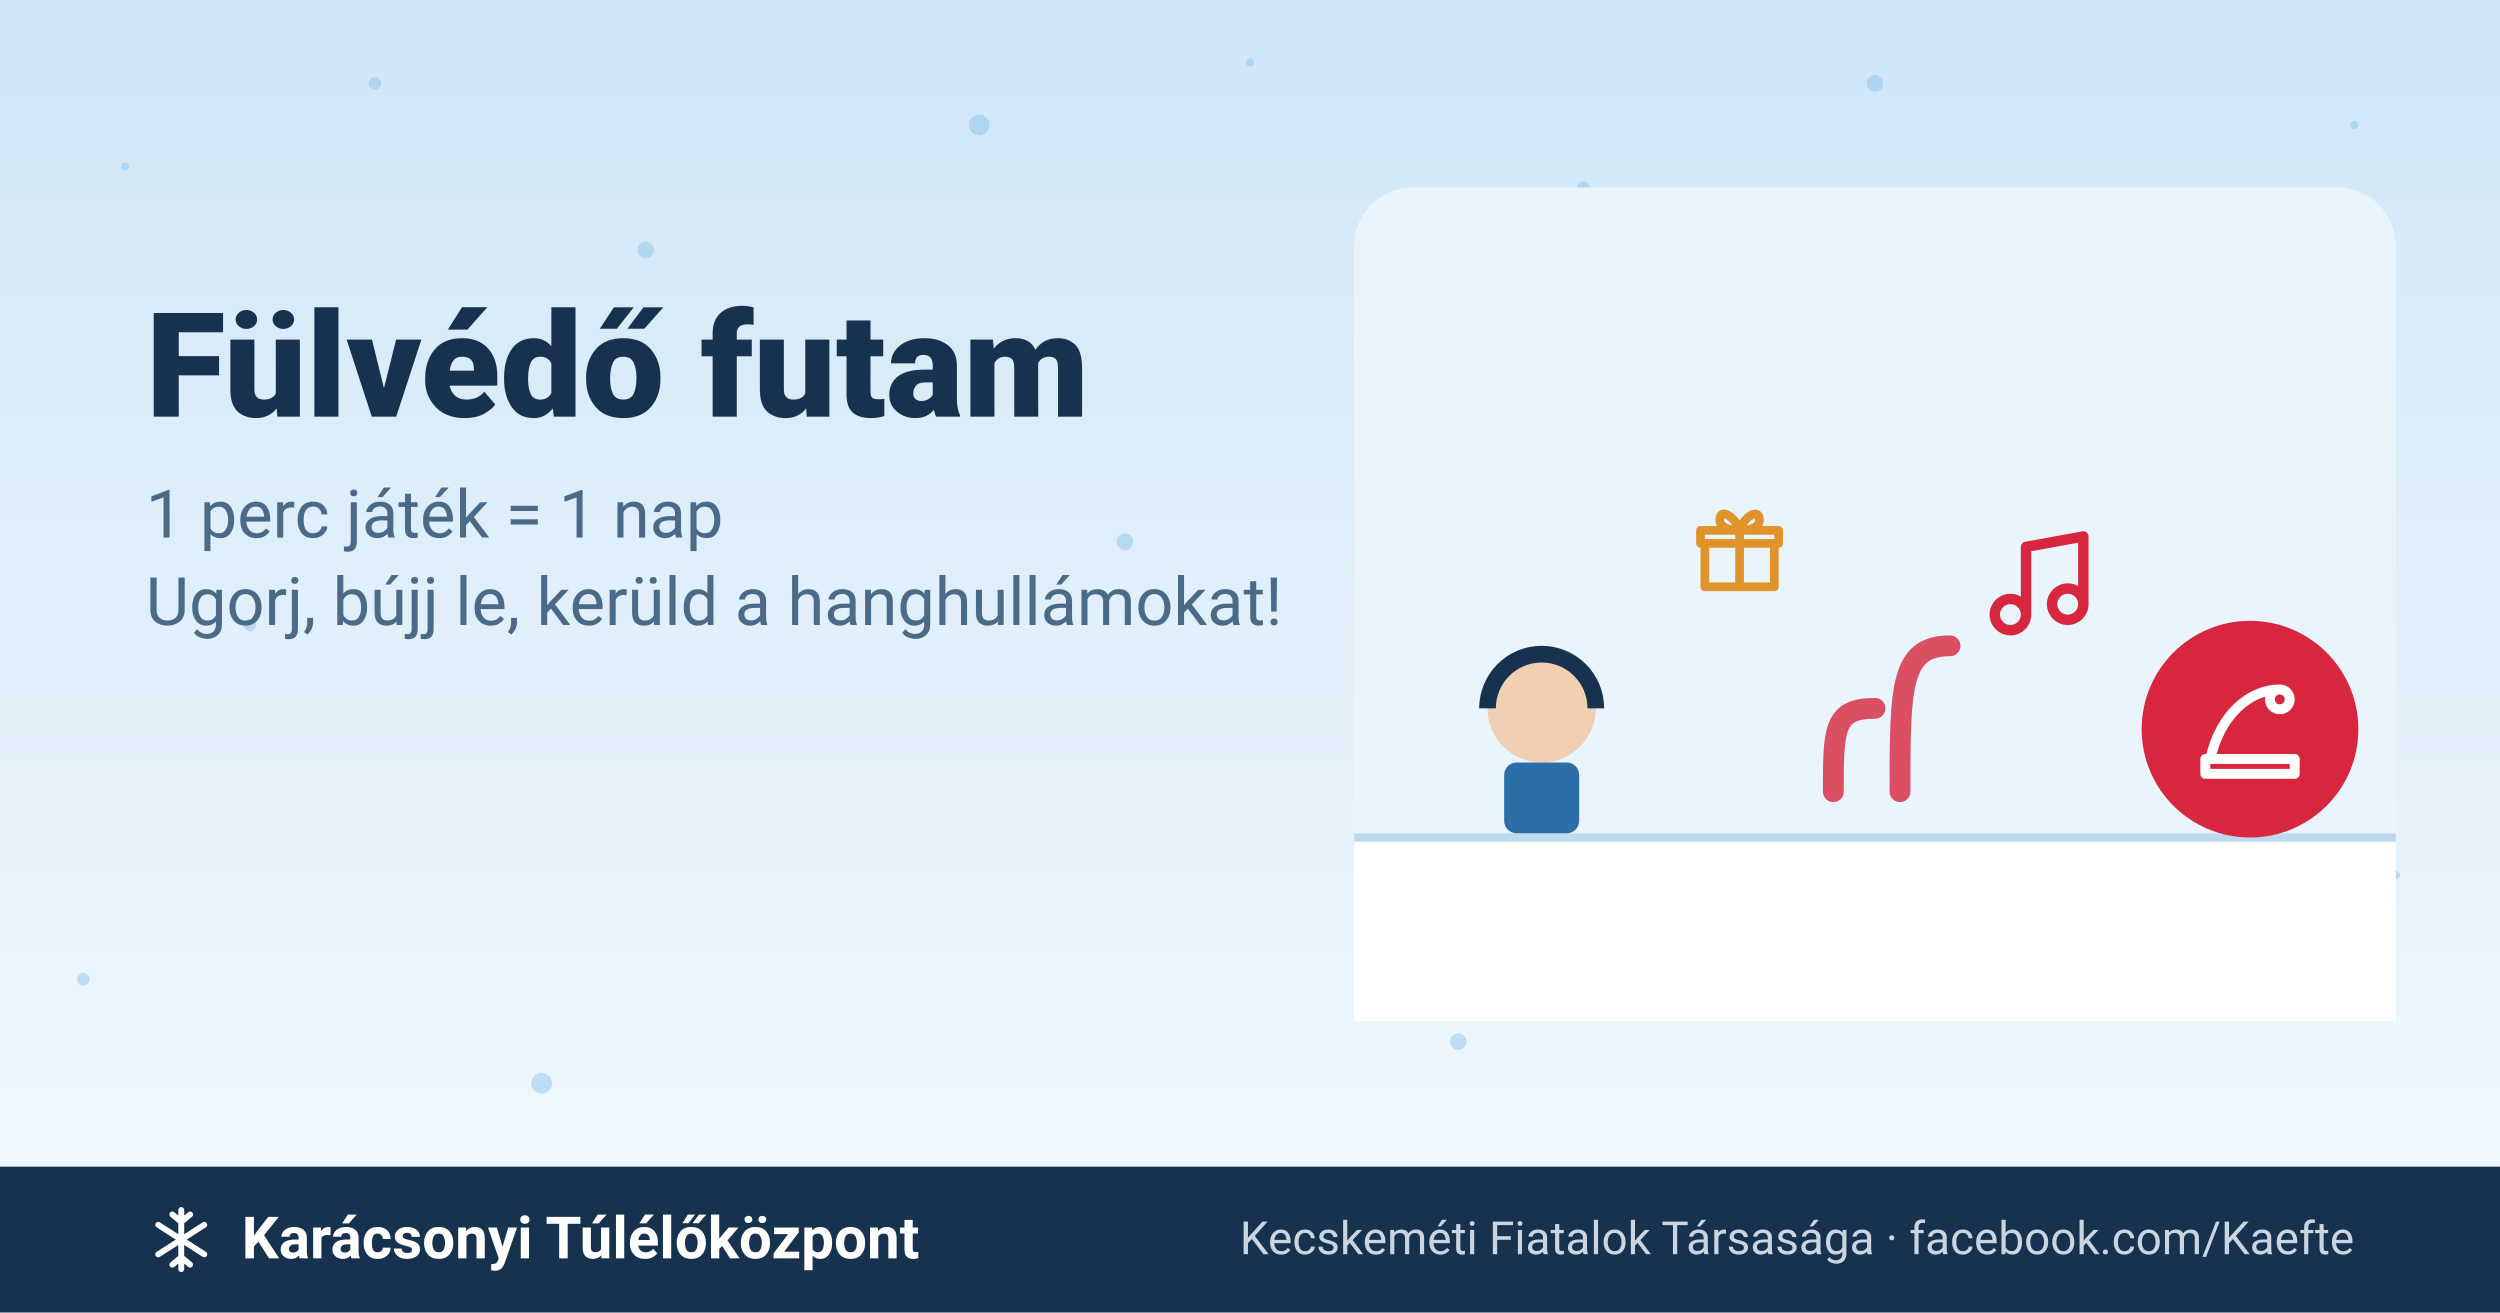
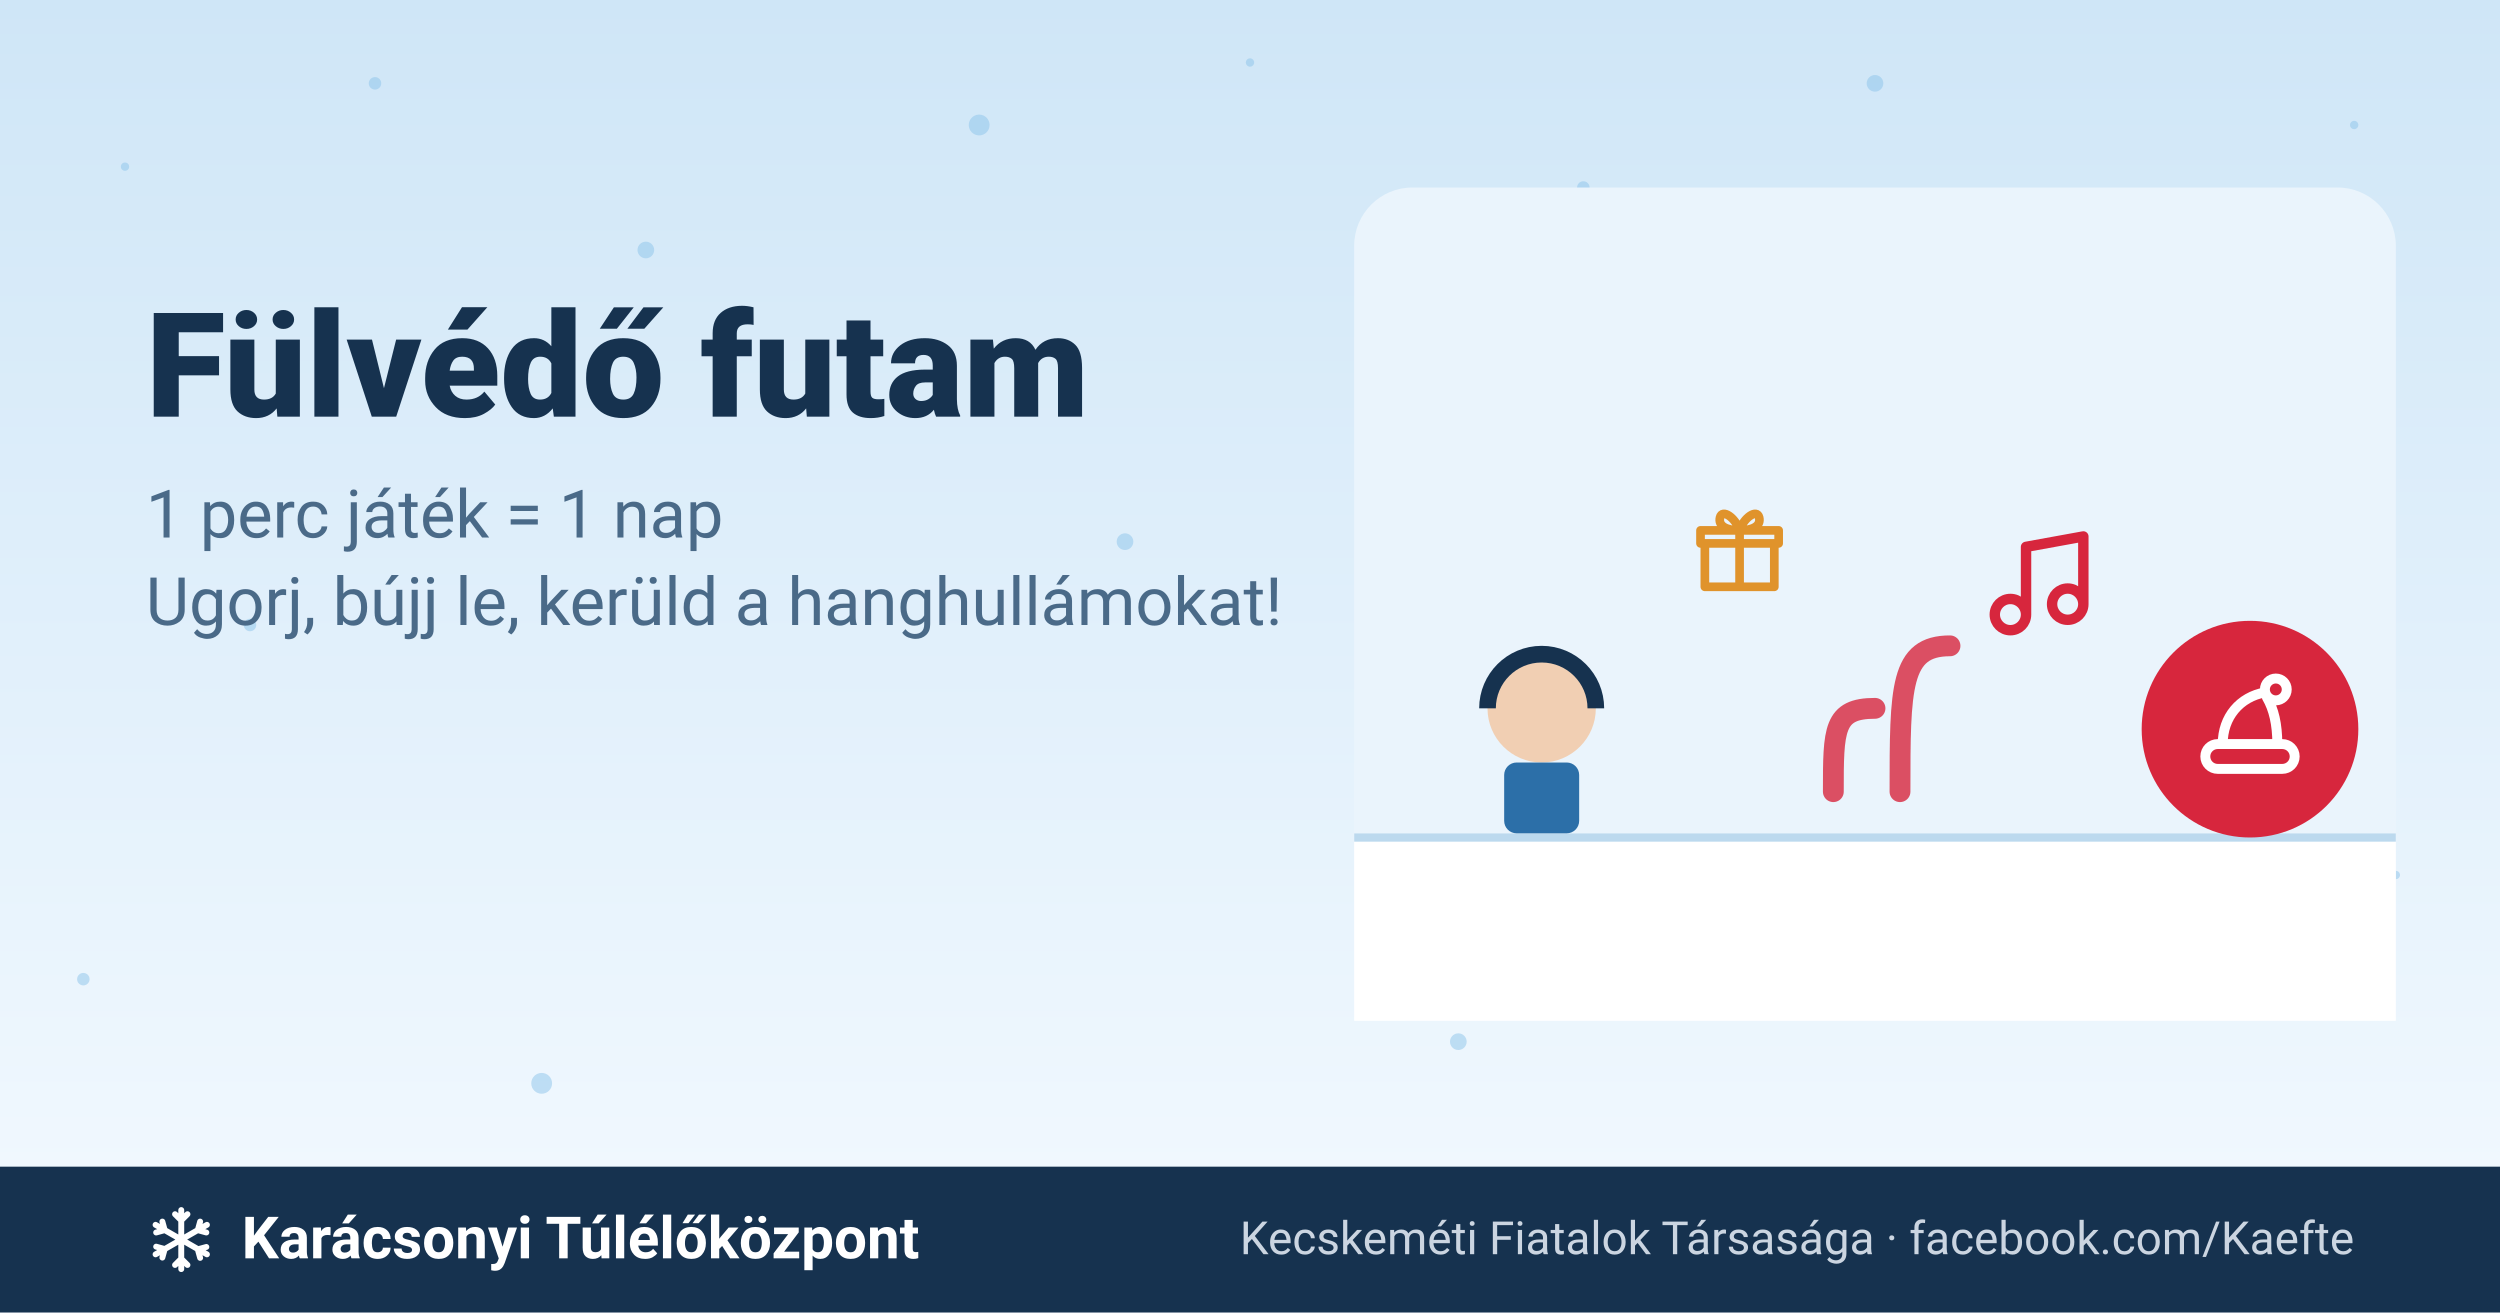
<svg xmlns="http://www.w3.org/2000/svg" viewBox="0 0 1200 630" font-family="system-ui,'Segoe UI',Roboto,'DejaVu Sans',Arial,sans-serif">
  <defs>
    <linearGradient id="bggame" x1="0" y1="0" x2="0" y2="1">
      <stop offset="0" stop-color="#cfe6f7" />
      <stop offset="1" stop-color="#f4faff" />
    </linearGradient>
  </defs>
  <rect width="1200" height="630" fill="url(#bggame)" />
  <circle cx="60" cy="80" r="2" fill="#8cc3ea" opacity="0.5" />
  <circle cx="180" cy="40" r="3" fill="#8cc3ea" opacity="0.5" />
  <circle cx="310" cy="120" r="4" fill="#8cc3ea" opacity="0.5" />
  <circle cx="470" cy="60" r="5" fill="#8cc3ea" opacity="0.5" />
  <circle cx="600" cy="30" r="2" fill="#8cc3ea" opacity="0.5" />
  <circle cx="760" cy="90" r="3" fill="#8cc3ea" opacity="0.5" />
  <circle cx="900" cy="40" r="4" fill="#8cc3ea" opacity="0.5" />
  <circle cx="1040" cy="110" r="5" fill="#8cc3ea" opacity="0.5" />
  <circle cx="1130" cy="60" r="2" fill="#8cc3ea" opacity="0.5" />
  <circle cx="120" cy="300" r="3" fill="#8cc3ea" opacity="0.5" />
  <circle cx="540" cy="260" r="4" fill="#8cc3ea" opacity="0.5" />
  <circle cx="980" cy="330" r="5" fill="#8cc3ea" opacity="0.5" />
  <circle cx="1150" cy="420" r="2" fill="#8cc3ea" opacity="0.5" />
  <circle cx="40" cy="470" r="3" fill="#8cc3ea" opacity="0.5" />
  <circle cx="700" cy="500" r="4" fill="#8cc3ea" opacity="0.5" />
  <circle cx="260" cy="520" r="5" fill="#8cc3ea" opacity="0.5" />
  <rect x="0" y="560" width="1200" height="70" fill="#16324f" />
  <g transform="translate(70,578) scale(1.416667)" fill="none" stroke="#fff" stroke-width="2" stroke-linecap="round" stroke-linejoin="round">
-     <path d="M12 2v20M4.2 7l15.6 10M4.2 17L19.8 7M9 3.5l3 2.5 3-2.5M9 20.5l3-2.5 3 2.5" />
+     <path d="M12.0 2.0L12.0 22.0M20.7 7.0L3.3 17.0M20.7 17.0L3.3 7.0M12.0 5.5l-2.1 -2.1M12.0 5.5l2.1 -2.1M6.4 8.8l-2.9 0.8M6.4 8.8l-0.8 -2.9M6.4 15.2l-0.8 2.9M6.4 15.2l-2.9 -0.8M12.0 18.5l2.1 2.1M12.0 18.5l-2.1 2.1M17.6 15.3l2.9 -0.8M17.6 15.3l0.8 2.9M17.6 8.8l0.8 -2.9M17.6 8.8l2.9 0.8" />
  </g>
  <text x="116" y="604" font-size="28" font-weight="700" fill="#fff">Karácsonyi Túlélőközpont</text>
  <text x="1130" y="602" font-size="22" fill="#cbd5e1" text-anchor="end">Kecskeméti Fiatalok Társasága · facebook.com/Kaefte</text>
  <text x="70" y="200" font-size="70" font-weight="800" fill="#16324f">Fülvédő futam</text>
  <text x="70" y="258" font-size="32" fill="#4a6a88">1 perc játék = 1 nap</text>
  <text x="70" y="300" font-size="32" fill="#4a6a88">Ugorj, bújj le, kerüld a hanghullámokat!</text>
  <g transform="translate(650,50)">
    <rect x="0" y="40" width="500" height="400" rx="28" fill="#eaf4fc" />
    <rect x="0" y="350" width="500" height="90" fill="#fff" />
    <rect x="0" y="350" width="500" height="4" fill="#bcd9ee" />
    <circle cx="90" cy="290" r="26" fill="#f1cfb3" />
    <path d="M64 290a26 26 0 0152 0" stroke="#16324f" stroke-width="8" fill="none" />
    <rect x="72" y="316" width="36" height="34" fill="#2c6fa8" rx="6" />
    <path d="M230 330c0-30 0-40 20-40M262 330c0-50 0-70 24-70" stroke="#d7263d" stroke-width="10" fill="none" stroke-linecap="round" opacity=".8" />
    <g transform="translate(300,200) scale(2.5)" fill="none" stroke="#d7263d" stroke-width="2" stroke-linecap="round" stroke-linejoin="round">
      <path d="M9 18V5l11-2v13M9 18a3 3 0 11-3-3 3 3 0 013 3zM20 16a3 3 0 11-3-3 3 3 0 013 3z" />
    </g>
    <circle cx="430" cy="300" r="52" fill="#d7263d" />
    <g transform="translate(401.4,271.4) scale(2.383333)" fill="none" stroke="#fff" stroke-width="2" stroke-linecap="round" stroke-linejoin="round">
-       <path d="M4 18c2-9 8-14 14-14M18 4a2 2 0 100 4 2 2 0 000-4zM3 18h18v3H3z" />
+       <path d="M5.5 15h13a2.5 2.5 0 010 5h-13a2.5 2.5 0 010-5zM6.5 15C6.5 9.5 10 5.5 15 4.6M17.5 15C17.5 11 16.8 8 15.4 5.6M19.4 4a2.2 2.2 0 11-4.4 0 2.2 2.2 0 014.4 0z" />
    </g>
    <g transform="translate(160,190) scale(2.083333)" fill="none" stroke="#e0932b" stroke-width="2" stroke-linecap="round" stroke-linejoin="round">
      <path d="M4 10h16v10H4zM3 7h18v3H3zM12 7v13M12 7c-3 0-5-1-4.5-3S11 4 12 7zM12 7c3 0 5-1 4.5-3S13 4 12 7z" />
    </g>
  </g>
</svg>
